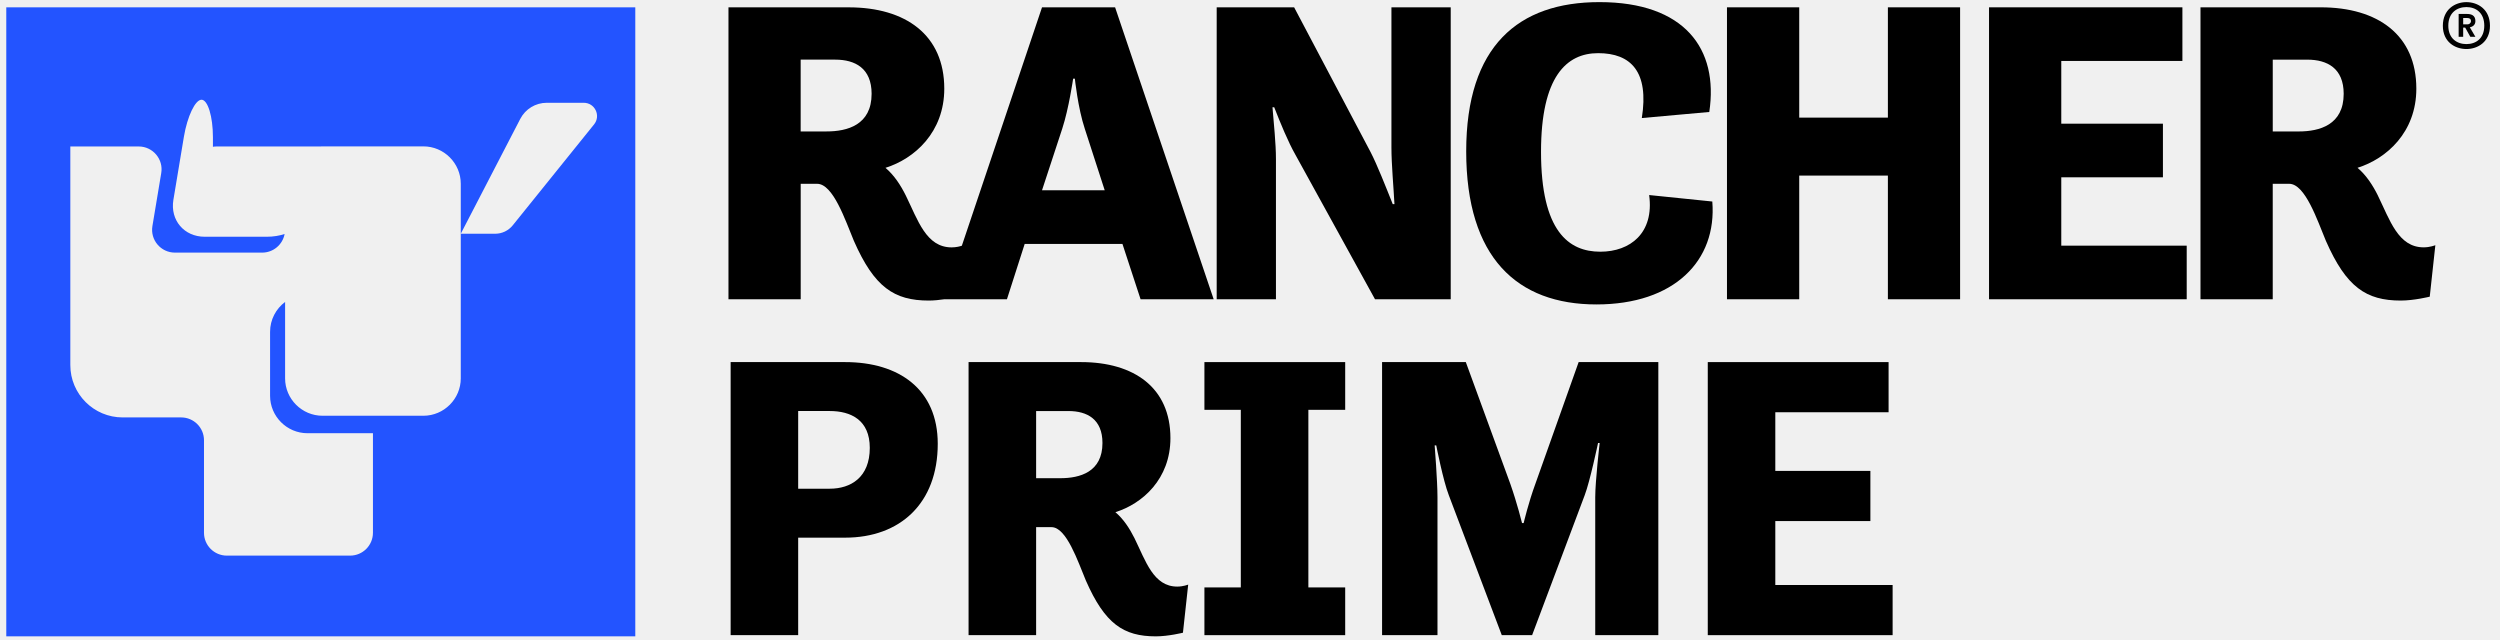
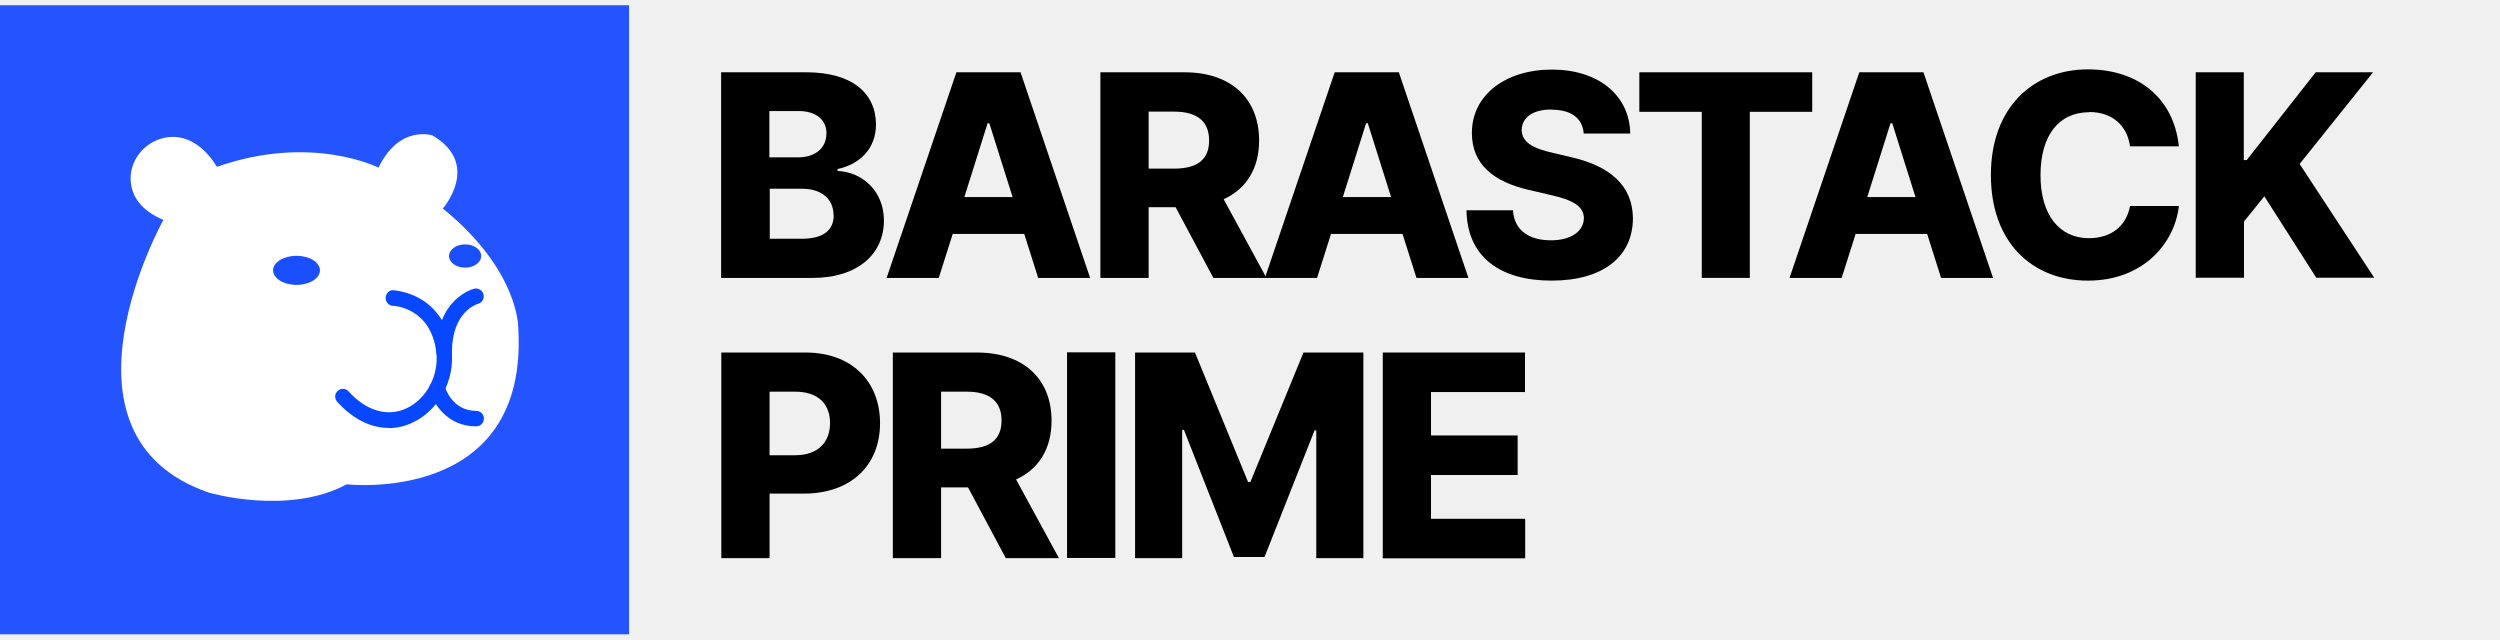
- <svg xmlns="http://www.w3.org/2000/svg" id="Layer_2" viewBox="0 0 129 33">
+ <svg xmlns="http://www.w3.org/2000/svg" id="Layer_1" data-name="Layer 1" viewBox="0 0 129 33">
  <defs>
-     <style>.cls-1{fill:none;}.cls-2{fill:#2354ff;}</style>
+     <style>
+       .cls-1 {
+         fill: #fff;
+       }
+ 
+       .cls-2 {
+         fill: #1a4fff;
+       }
+ 
+       .cls-3 {
+         fill: none;
+       }
+ 
+       .cls-4 {
+         fill: #2354ff;
+       }
+ 
+       .cls-5 {
+         fill: #0647ff;
+       }
+     </style>
  </defs>
  <g>
-     <path d="M41.315,9.484h.848c.827,0,1.452,1.874,1.898,2.946,1.05,2.388,2.076,3.079,3.861,3.079,.269,0,.553-.03,.801-.067h3.235l.916-2.856h5.044l.936,2.856h3.771L57.539,.378h-3.771l-4.137,12.302c-.101,.033-.294,.085-.526,.085-1.316,0-1.741-1.406-2.366-2.677-.267-.537-.602-1.05-1.048-1.428,1.494-.469,3.034-1.83,3.034-4.085,0-2.767-1.986-4.196-4.932-4.196h-6.204V15.442h3.727v-5.958Zm13.501-2.858c.335-1.026,.558-2.566,.558-2.566h.089s.157,1.518,.514,2.589l1.026,3.169h-3.235l1.048-3.191Zm-13.501-3.549h1.785c1.027,0,1.875,.447,1.875,1.763,0,1.607-1.25,1.942-2.321,1.942h-1.34V3.078Z" />
-     <path d="M74.856,.378h-3.058V7.609c0,.87,.112,2.076,.156,2.924h-.089c-.357-.893-.804-2.031-1.139-2.678l-3.949-7.477h-3.996V15.442h3.058v-7.23c0-.826-.112-1.83-.179-2.678h.09c.312,.803,.715,1.785,1.095,2.454l4.106,7.455h3.906V.378Z" />
-     <path d="M88.355,10.398l-3.259-.334c.268,1.964-.981,2.924-2.521,2.924-1.63,0-3.058-1.05-3.058-5.156,0-3.884,1.317-5.089,2.946-5.089,1.697,0,2.634,.96,2.255,3.348l3.481-.313c.491-3.258-1.273-5.669-5.669-5.669-4.173,0-6.874,2.255-6.874,7.7,0,5.491,2.633,7.9,6.719,7.9,4.017,0,6.226-2.254,5.98-5.312Z" />
-     <polygon points="97.415 6.069 92.84 6.069 92.84 .378 89.112 .378 89.112 15.442 92.84 15.442 92.84 9.06 97.415 9.06 97.415 15.442 101.141 15.442 101.141 .378 97.415 .378 97.415 6.069" />
-     <polygon points="106.362 9.149 111.607 9.149 111.607 6.382 106.362 6.382 106.362 3.145 112.612 3.145 112.612 .378 102.634 .378 102.634 15.442 112.834 15.442 112.834 12.676 106.362 12.676 106.362 9.149" />
-     <path d="M122.698,10.087c-.268-.537-.603-1.05-1.05-1.428,1.495-.469,3.035-1.83,3.035-4.085,0-2.767-1.986-4.196-4.932-4.196h-6.206V15.442h3.728v-5.958h.848c.825,0,1.45,1.874,1.896,2.946,1.05,2.388,2.077,3.079,3.861,3.079,.692,0,1.497-.201,1.497-.201l.289-2.656s-.268,.111-.602,.111c-1.317,0-1.742-1.406-2.366-2.677Zm-4.084-3.303h-1.34V3.078h1.786c1.026,0,1.874,.447,1.874,1.763,0,1.607-1.25,1.942-2.32,1.942Z" />
-     <path d="M127.731,1.091c0-.307-.219-.371-.438-.371h-.427V1.899h.234v-.474h.104l.265,.474h.261l-.288-.491c.168-.031,.288-.136,.288-.318Zm-.417,.166h-.214v-.327h.214c.089,0,.188,.031,.188,.157,0,.108-.09,.171-.188,.171Z" />
-     <path d="M127.266,.11c-.584,0-1.215,.371-1.215,1.22,0,.835,.631,1.2,1.215,1.2,.585,0,1.216-.365,1.216-1.2,0-.855-.631-1.22-1.216-1.22Zm0,2.165c-.485,0-.933-.288-.933-.95,0-.667,.447-.96,.933-.96,.491,0,.923,.293,.923,.96,0,.662-.432,.95-.923,.95Z" />
-     <path d="M43.608,18.684h-5.907v14.09h3.485v-5.031h2.422c2.839,0,4.78-1.774,4.78-4.843,0-2.818-2.004-4.216-4.78-4.216Zm-.793,6.533h-1.629v-4.008h1.629c1.085,0,2.066,.459,2.066,1.9,0,1.524-.981,2.108-2.066,2.108Z" />
-     <path d="M58.536,27.764c-.251-.501-.564-.981-.981-1.336,1.398-.438,2.839-1.712,2.839-3.82,0-2.588-1.857-3.924-4.613-3.924h-5.803v14.09h3.486v-5.573h.793c.772,0,1.356,1.753,1.774,2.755,.98,2.233,1.94,2.88,3.61,2.88,.647,0,1.399-.188,1.399-.188l.271-2.484s-.25,.104-.563,.104c-1.231,0-1.628-1.315-2.212-2.505Zm-3.82-3.089h-1.252v-3.465h1.67c.96,0,1.753,.418,1.753,1.649,0,1.503-1.169,1.816-2.171,1.816Z" />
-     <polygon points="62.148 21.147 64.026 21.147 64.026 30.311 62.148 30.311 62.148 32.774 69.412 32.774 69.412 30.311 67.512 30.311 67.512 21.147 69.412 21.147 69.412 18.684 62.148 18.684 62.148 21.147" />
-     <path d="M79.225,24.967c-.354,.96-.605,2.024-.605,2.024h-.083s-.251-1.022-.605-2.024l-2.296-6.283h-4.321v14.09h2.859v-7.118c0-.835-.146-2.672-.146-2.672h.083s.354,1.816,.647,2.567l2.734,7.223h1.565l2.714-7.223c.271-.709,.688-2.692,.688-2.692h.084s-.229,1.962-.229,2.797v7.118h3.256v-14.09h-4.112l-2.233,6.283Z" />
-     <polygon points="91.606 26.887 96.512 26.887 96.512 24.299 91.606 24.299 91.606 21.272 97.451 21.272 97.451 18.684 88.121 18.684 88.121 32.774 97.659 32.774 97.659 30.186 91.606 30.186 91.606 26.887" />
+     <g>
+       <path d="M37.22,3.73h4.38c2.37,0,3.6,1.08,3.6,2.7,0,1.22-.82,2.05-1.98,2.29v.1c1.27.06,2.39,1.03,2.39,2.56,0,1.71-1.33,2.96-3.68,2.96h-4.72V3.73ZM42.65,6.9c0-.72-.54-1.17-1.44-1.17h-1.51v2.39h1.48c.85,0,1.46-.45,1.46-1.22ZM43.01,11.1c0-.83-.62-1.36-1.61-1.36h-1.68v2.58h1.64c1.14,0,1.66-.45,1.66-1.22Z" />
+       <path d="M45.75,14.34l3.6-10.61h3.31l3.59,10.61h-2.68l-.72-2.27h-3.69l-.72,2.27h-2.7ZM52.25,10.17l-1.2-3.81h-.09l-1.2,3.81h2.49Z" />
+       <path d="M56.78,3.73h4.34c2.39,0,3.85,1.35,3.85,3.52,0,1.46-.67,2.5-1.83,3.03l2.21,4.06h-2.74l-1.95-3.65h-1.39v3.65h-2.49V3.73ZM60.59,8.7c1.17,0,1.8-.45,1.8-1.45s-.63-1.49-1.8-1.49h-1.32v2.94h1.32Z" />
+       <path d="M65.27,14.34l3.6-10.61h3.31l3.59,10.61h-2.68l-.72-2.27h-3.69l-.72,2.27h-2.7ZM71.78,10.17l-1.2-3.81h-.09l-1.2,3.81h2.49Z" />
+       <path d="M80.06,5.65c-1.01,0-1.52.44-1.54,1.04-.01.66.63.98,1.58,1.19l.92.22c2.04.45,3.22,1.46,3.24,3.16-.01,2.01-1.57,3.22-4.2,3.22s-4.35-1.2-4.39-3.63h2.4c.06,1.03.82,1.55,1.96,1.55,1.05,0,1.68-.47,1.7-1.14-.01-.62-.56-.94-1.73-1.2l-1.11-.26c-1.83-.42-2.94-1.33-2.94-2.93-.01-1.96,1.73-3.28,4.13-3.28s4.01,1.33,4.04,3.3h-2.4c-.06-.78-.63-1.23-1.66-1.23Z" />
+       <path d="M84.59,3.73h8.92v2.04h-3.22v8.57h-2.48V5.77h-3.22v-2.04Z" />
+       <path d="M92.34,14.34l3.6-10.61h3.31l3.59,10.61h-2.68l-.72-2.27h-3.69l-.72,2.27h-2.7ZM98.84,10.17l-1.2-3.81h-.09l-1.2,3.81h2.49Z" />
+       <path d="M107.81,5.79c-1.57,0-2.52,1.19-2.52,3.25s.98,3.25,2.5,3.25c1.14,0,1.93-.62,2.12-1.66h2.52c-.21,1.9-1.82,3.85-4.69,3.85s-5.01-1.96-5.01-5.45,2.18-5.45,5.01-5.45c2.55,0,4.42,1.44,4.69,3.97h-2.52c-.15-1.08-.92-1.77-2.11-1.77Z" />
+       <path d="M113.29,3.73h2.49v4.53h.15l3.56-4.53h2.96l-3.79,4.73,3.85,5.87h-2.99l-2.68-4.2-1.05,1.3v2.9h-2.49V3.73Z" />
+     </g>
+     <g>
+       <path d="M37.22,18.19h4.34c2.39,0,3.85,1.49,3.85,3.65s-1.49,3.63-3.93,3.63h-1.77v3.33h-2.49v-10.61ZM41.03,23.49c1.17,0,1.8-.66,1.8-1.66s-.63-1.62-1.8-1.62h-1.32v3.28h1.32Z" />
+       <path d="M46.07,18.19h4.34c2.39,0,3.85,1.35,3.85,3.52,0,1.46-.67,2.5-1.83,3.03l2.21,4.06h-2.74l-1.95-3.65h-1.39v3.65h-2.49v-10.61ZM49.88,23.15c1.17,0,1.8-.45,1.8-1.45s-.63-1.49-1.8-1.49h-1.32v2.94h1.32Z" />
+       <path d="M57.55,28.79h-2.49v-10.61h2.49v10.61Z" />
+       <path d="M61.66,18.19l2.74,6.68h.12l2.74-6.68h3.09v10.61h-2.43v-6.59h-.09l-2.58,6.53h-1.58l-2.58-6.56h-.09v6.62h-2.43v-10.61h3.09Z" />
+       <path d="M71.35,18.19h7.34v2.04h-4.85v2.24h4.47v2.04h-4.47v2.26h4.86v2.04h-7.35v-10.61Z" />
+     </g>
  </g>
-   <rect class="cls-1" x=".272" y=".358" width="32.512" height="32.513" />
-   <rect class="cls-1" x="3.459" y="5.139" width="20.4" height="23.587" />
-   <path class="cls-2" d="M.324,.378V32.836H32.781V.378H.324ZM30.655,6.418l-4.196,5.208c-.222,.275-.555,.435-.907,.435h-1.776v7.462c0,1.061-.868,1.93-1.93,1.93h-5.205c-1.061,0-1.93-.869-1.93-1.93v-3.943c-.468,.351-.775,.911-.775,1.541v3.303c0,1.061,.868,1.93,1.929,1.93h3.379v5.137c0,.651-.528,1.179-1.179,1.179h-6.36c-.651,0-1.179-.528-1.179-1.179v-4.773c0-.651-.527-1.179-1.178-1.179h-3.018c-1.492,0-2.701-1.209-2.701-2.699V7.558h3.529c.727,0,1.283,.655,1.162,1.372l-.455,2.733c-.121,.72,.435,1.372,1.162,1.372h4.5c.577,0,1.057-.413,1.159-.961-.274,.091-.586,.142-.915,.142h-3.21c-1.061,0-1.788-.857-1.614-1.904l.543-3.261c.176-1.047,.584-1.905,.908-1.905,.324,0,.589,.869,.589,1.93v.498c.06-.009,.122-.016,.184-.016h5.343c.041-.003,.084-.005,.127-.005h5.205c1.062,0,1.93,.868,1.93,1.929v2.579l3.071-5.928c.264-.509,.79-.829,1.362-.829h1.913c.575,0,.894,.666,.533,1.114Z" />
-   <rect class="cls-1" x="23.541" y="5.139" width="7.331" height="7.013" />
+   <rect class="cls-3" x=".27" y=".36" width="32.51" height="32.51" />
+   <rect class="cls-3" x="3.46" y="5.14" width="20.4" height="23.59" />
+   <rect class="cls-4" x="0" y=".27" width="32.46" height="32.46" />
+   <path class="cls-1" d="M8.44,11.33s-6.23,11.14,2.34,14.09c0,0,4.08,1.2,7.11-.43,0,0,9.43,1.09,8.85-8.1,0,0,.04-2.94-3.89-6.13,0,0,2-2.28-.53-3.77,0,0-1.7-.58-2.79,1.66,0,0-3.46-1.76-8.34-.04,0,0-.99-1.86-2.7-1.5-1.07.22-1.85,1.22-1.74,2.3.07.68.47,1.43,1.69,1.94Z" />
+   <g>
+     <path class="cls-5" d="M20.05,22.08c-.93,0-1.85-.46-2.65-1.35-.15-.16-.14-.42.03-.56.16-.15.42-.14.56.03.91,1,1.99,1.32,2.96.88,1.06-.48,1.71-1.71,1.56-2.92-.28-2.27-2.15-2.38-2.23-2.38-.22,0-.39-.2-.38-.42,0-.22.22-.43.41-.38.03,0,2.62.13,2.99,3.08.19,1.55-.66,3.12-2.02,3.75-.4.19-.82.28-1.23.28Z" />
+     <path class="cls-5" d="M22.92,18.54h0c-.22,0-.4-.18-.4-.4.01-2.72,1.86-3.22,1.94-3.24.21-.06.43.08.49.29.05.21-.07.43-.29.49-.06.02-1.33.4-1.34,2.47,0,.22-.18.4-.4.4Z" />
+     <path class="cls-5" d="M24.56,22c-1.51,0-2.22-1.22-2.39-1.87-.06-.21.07-.43.29-.49.21-.05.43.07.49.29h0c.01.05.36,1.27,1.62,1.27.22,0,.4.18.4.4s-.18.4-.4.4Z" />
+   </g>
+   <ellipse class="cls-2" cx="15.3" cy="13.95" rx="1.21" ry=".75" />
+   <ellipse class="cls-2" cx="24" cy="13.21" rx=".83" ry=".6" />
</svg>
